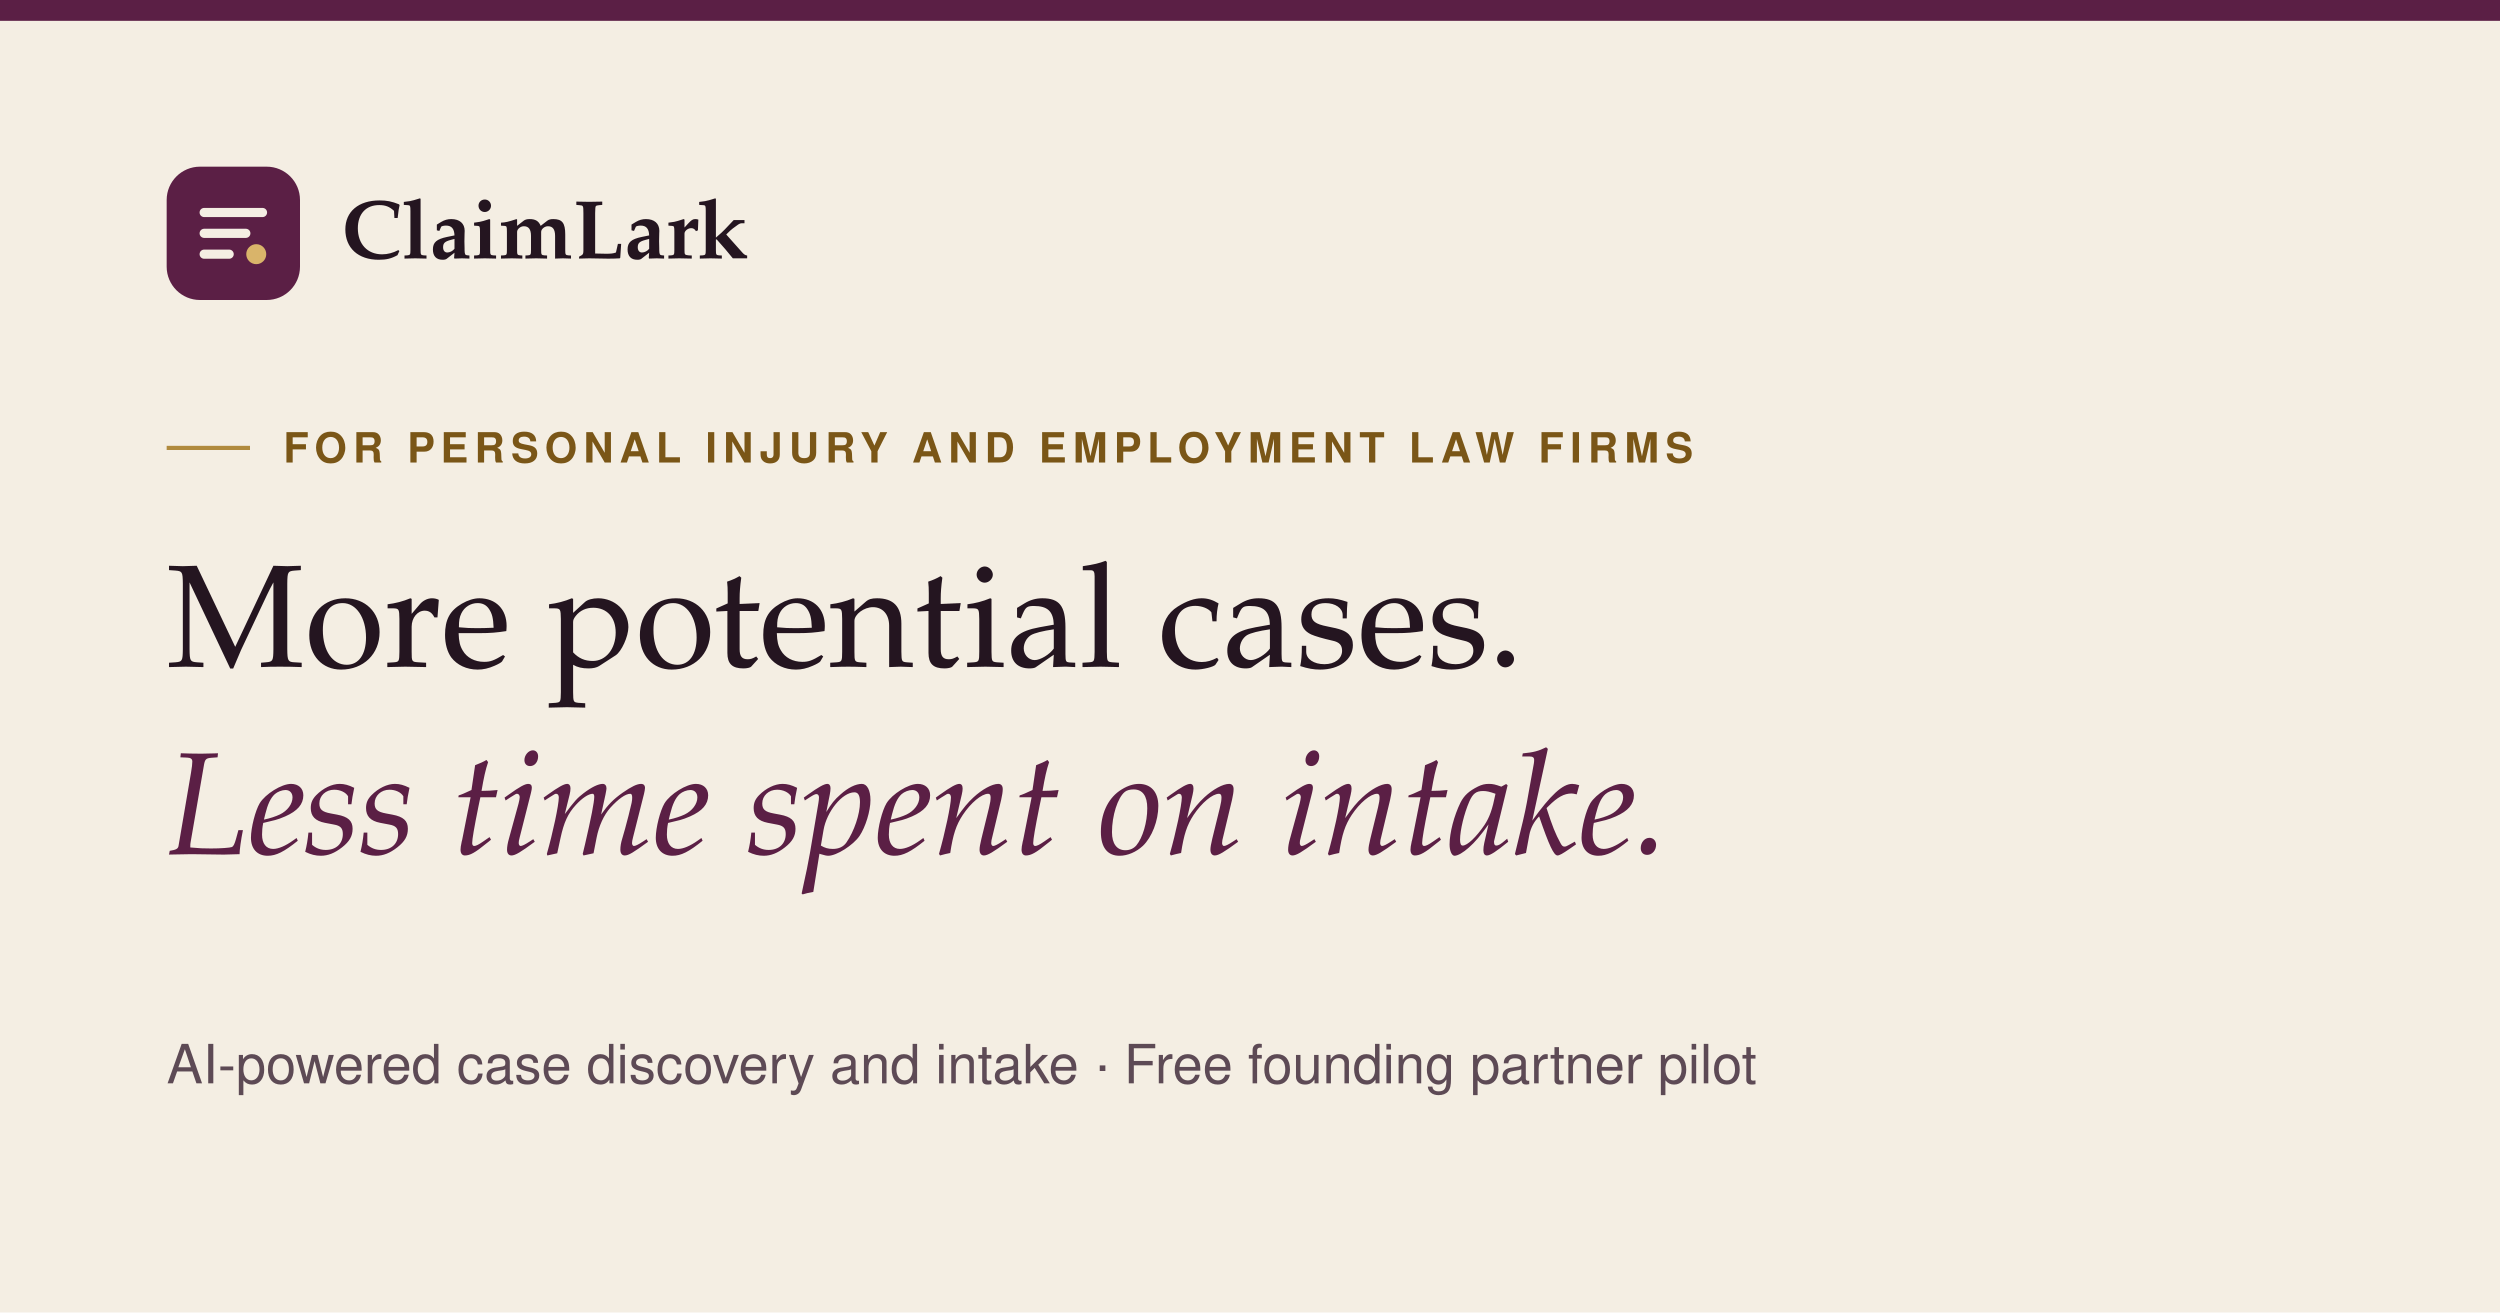
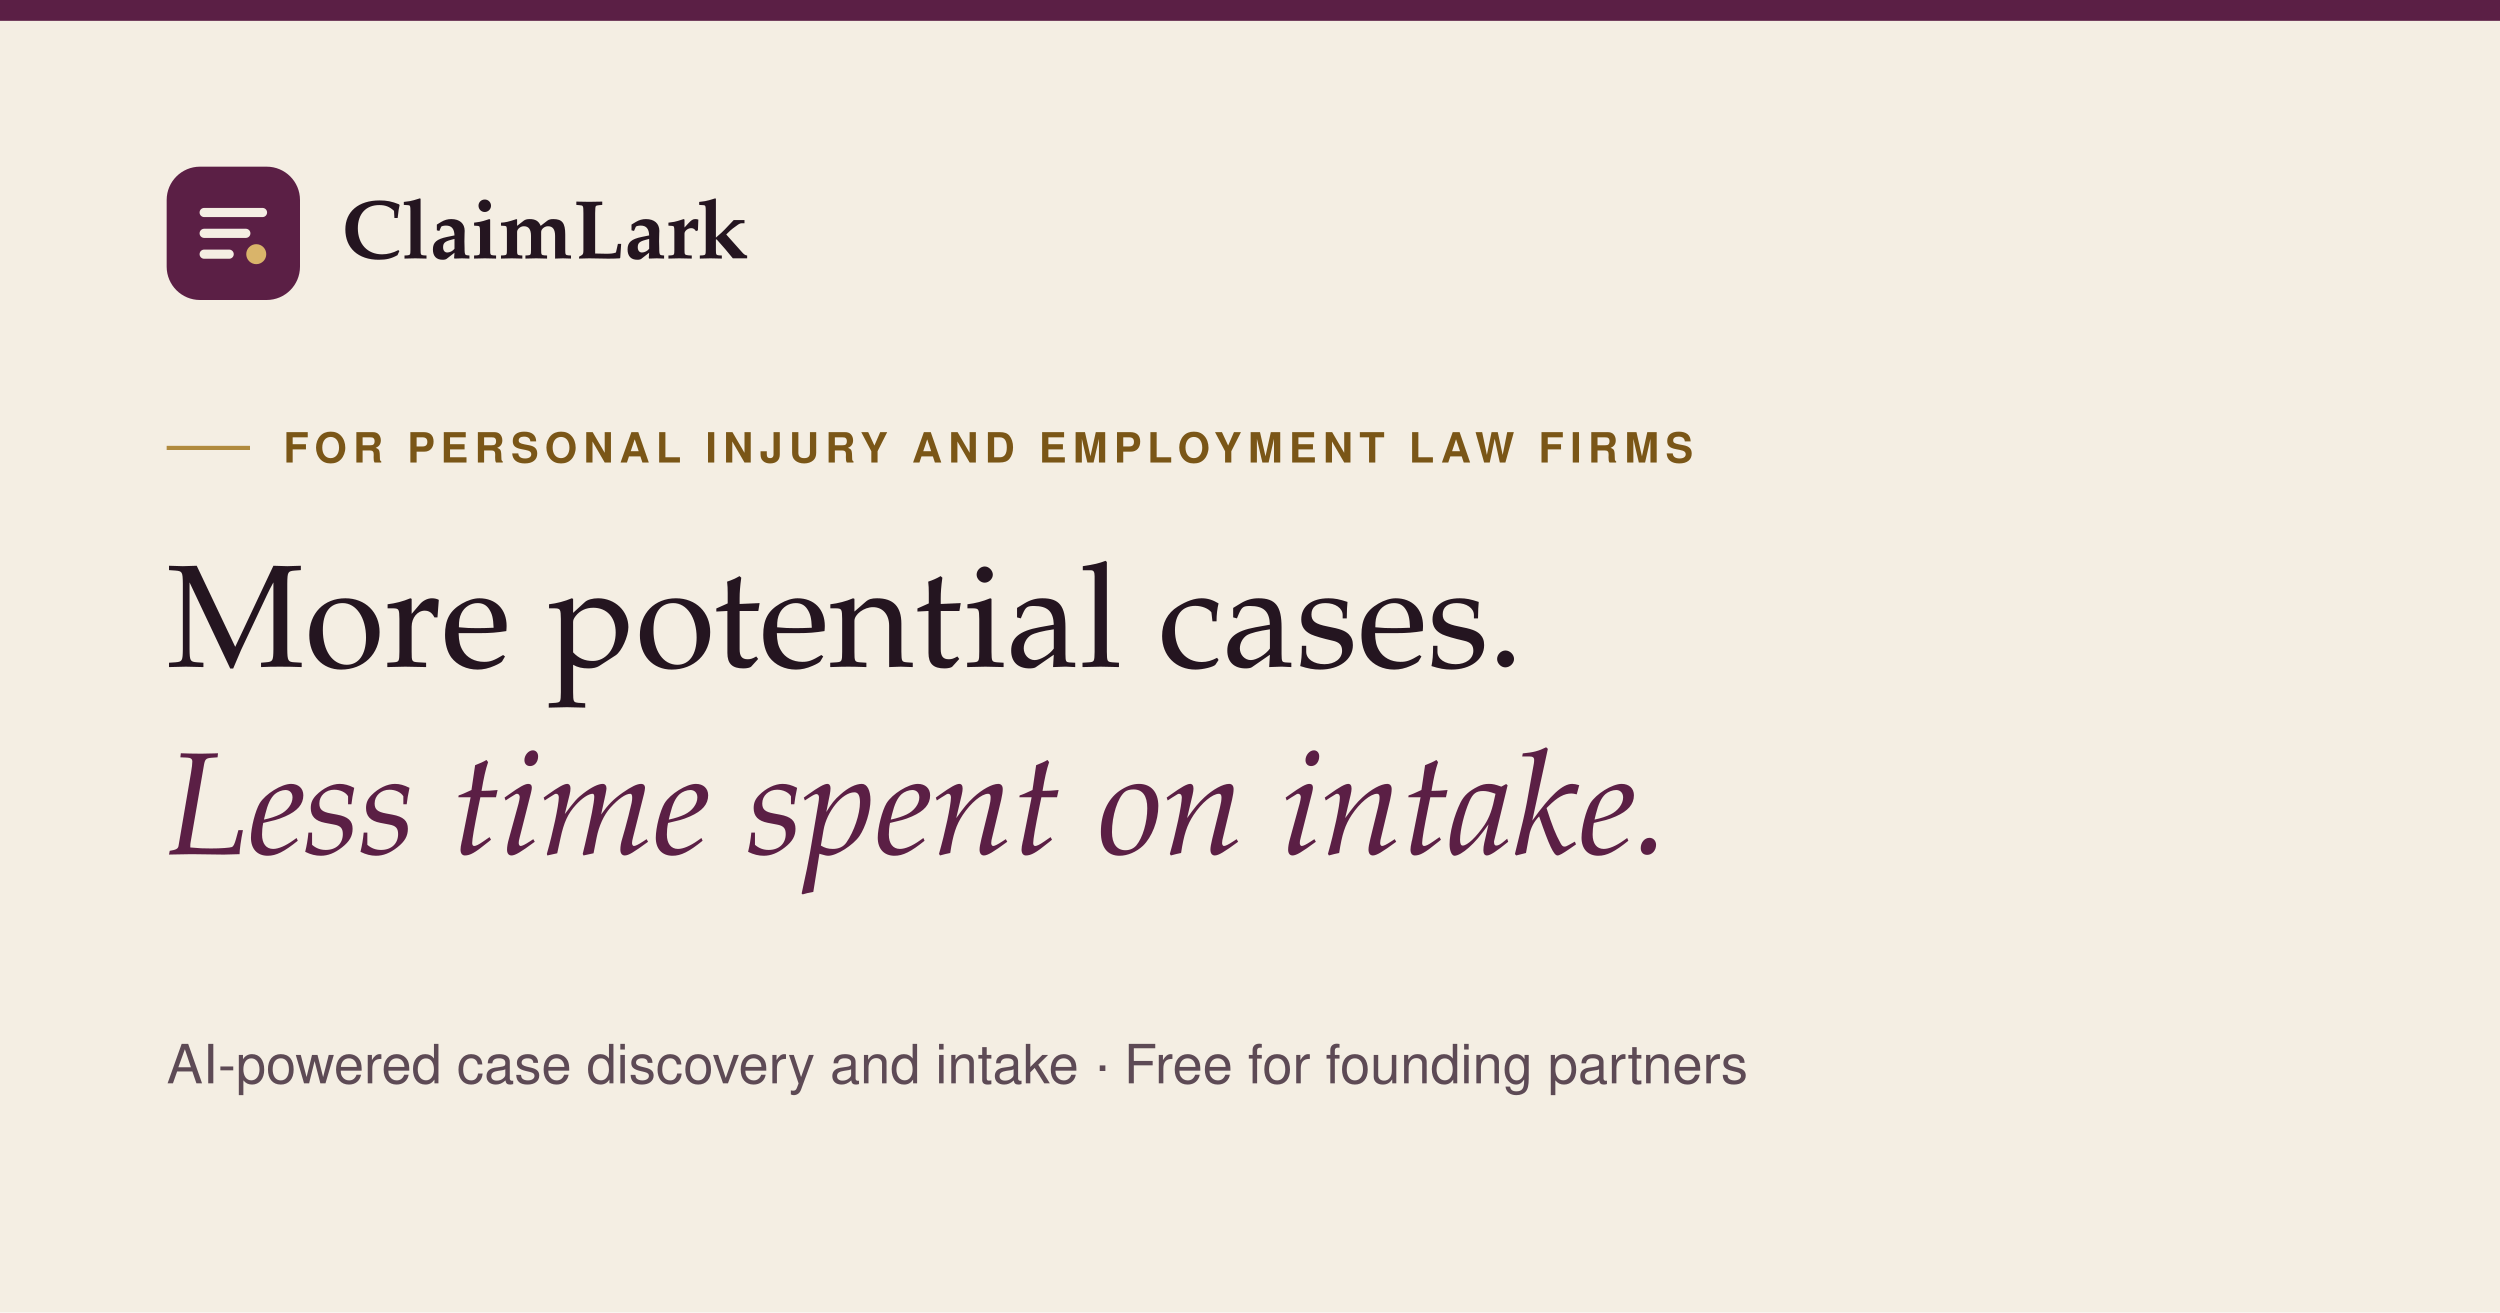
<svg xmlns="http://www.w3.org/2000/svg" width="1200" height="630" viewBox="0 0 1200 630">
  <rect width="1200" height="630" fill="#f4eee3" />
  <rect x="0" y="0" width="1200" height="10" fill="#5b1f45" />
  <g transform="translate(80 80)">
    <rect width="64" height="64" rx="16" fill="#5b1f45" />
    <path d="M18 22h28M18 32h20M18 42h12" stroke="#f4eee3" stroke-width="4.4" stroke-linecap="round" />
    <circle cx="43" cy="42" r="4.8" fill="#d9b46a" />
  </g>
  <text x="164" y="124" fill="#241520" font-family="Iowan Old Style, Palatino, Georgia, serif" font-size="40" font-weight="600">ClaimLark</text>
  <rect x="80" y="214" width="40" height="2" fill="#b08a3e" />
  <text x="136" y="222" fill="#7a5617" font-family="Helvetica, Arial, sans-serif" font-size="20" font-weight="700" letter-spacing="3">FOR PERSONAL INJURY AND EMPLOYMENT LAW FIRMS</text>
  <text x="80" y="320" fill="#241520" font-family="Iowan Old Style, Palatino, Georgia, serif" font-size="70">More potential cases.</text>
  <text x="80" y="410" fill="#5b1f45" font-family="Iowan Old Style, Palatino, Georgia, serif" font-size="70" font-style="italic">Less time spent on intake.</text>
-   <text x="80" y="520" fill="#5d4a55" font-family="Helvetica, Arial, sans-serif" font-size="26">AI-powered case discovery and intake · Free founding partner pilot</text>
+   <text x="80" y="520" fill="#5d4a55" font-family="Helvetica, Arial, sans-serif" font-size="26">AI-powered case discovery and intake · Free for founding partners</text>
</svg>
